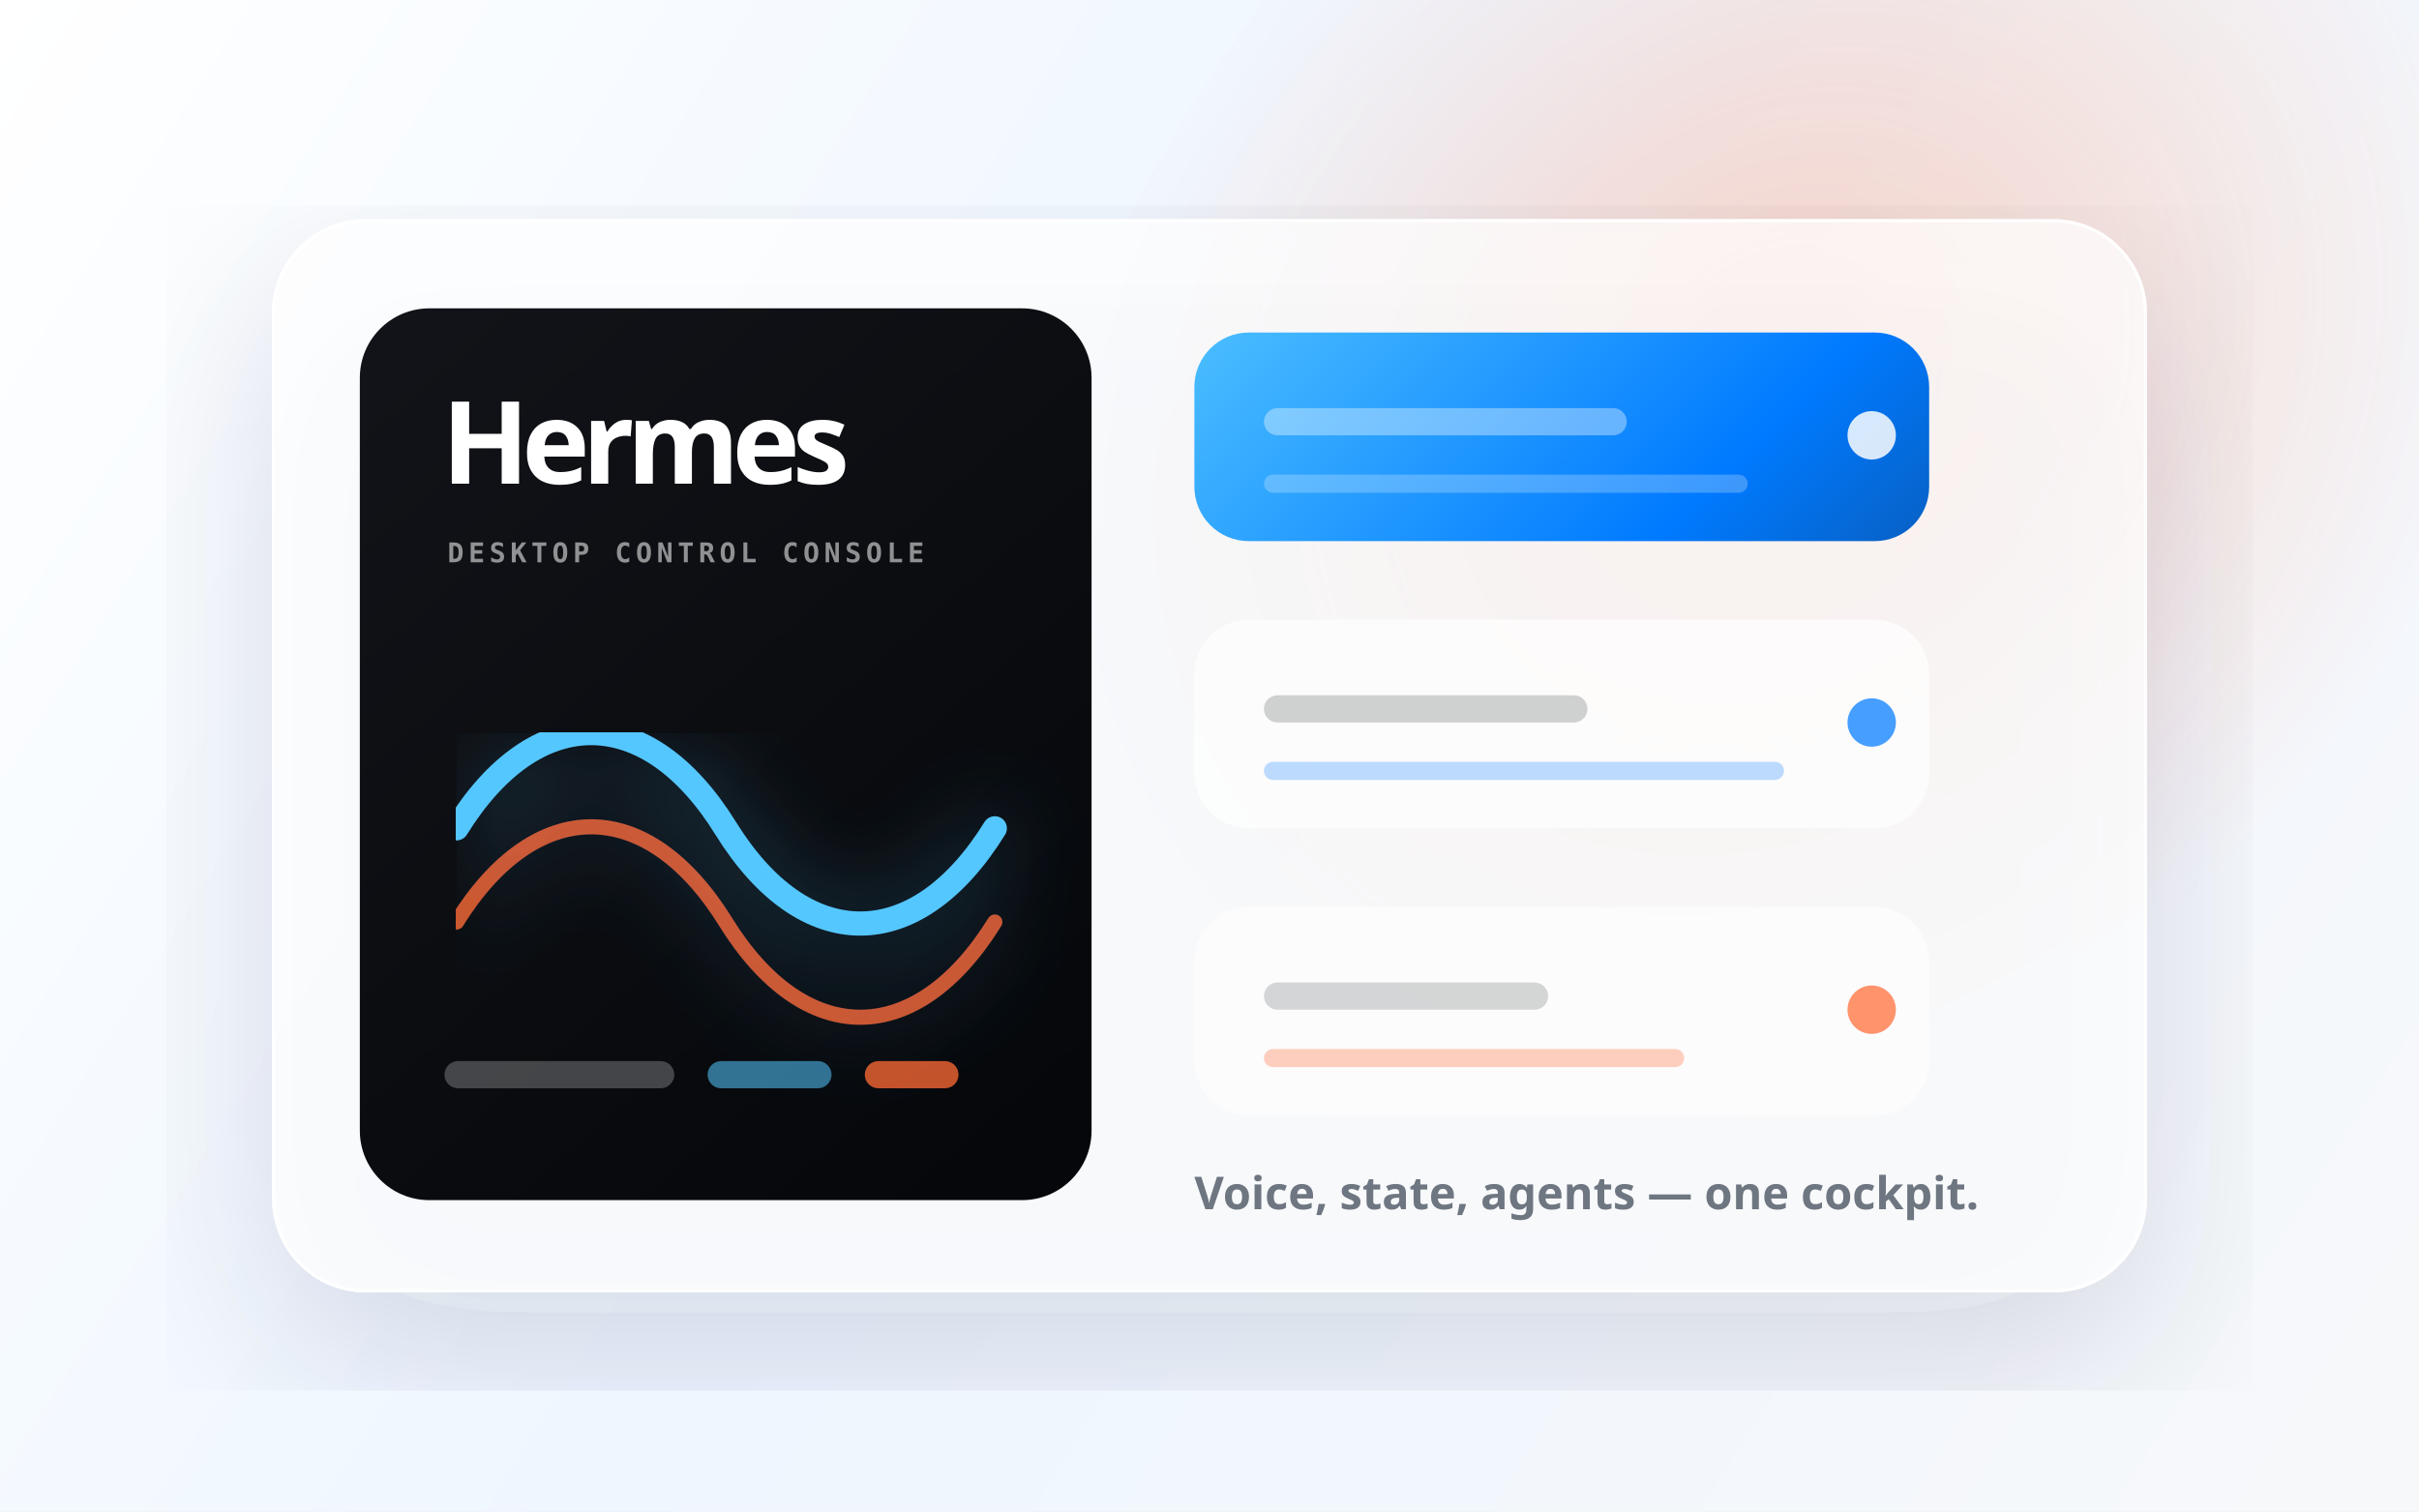
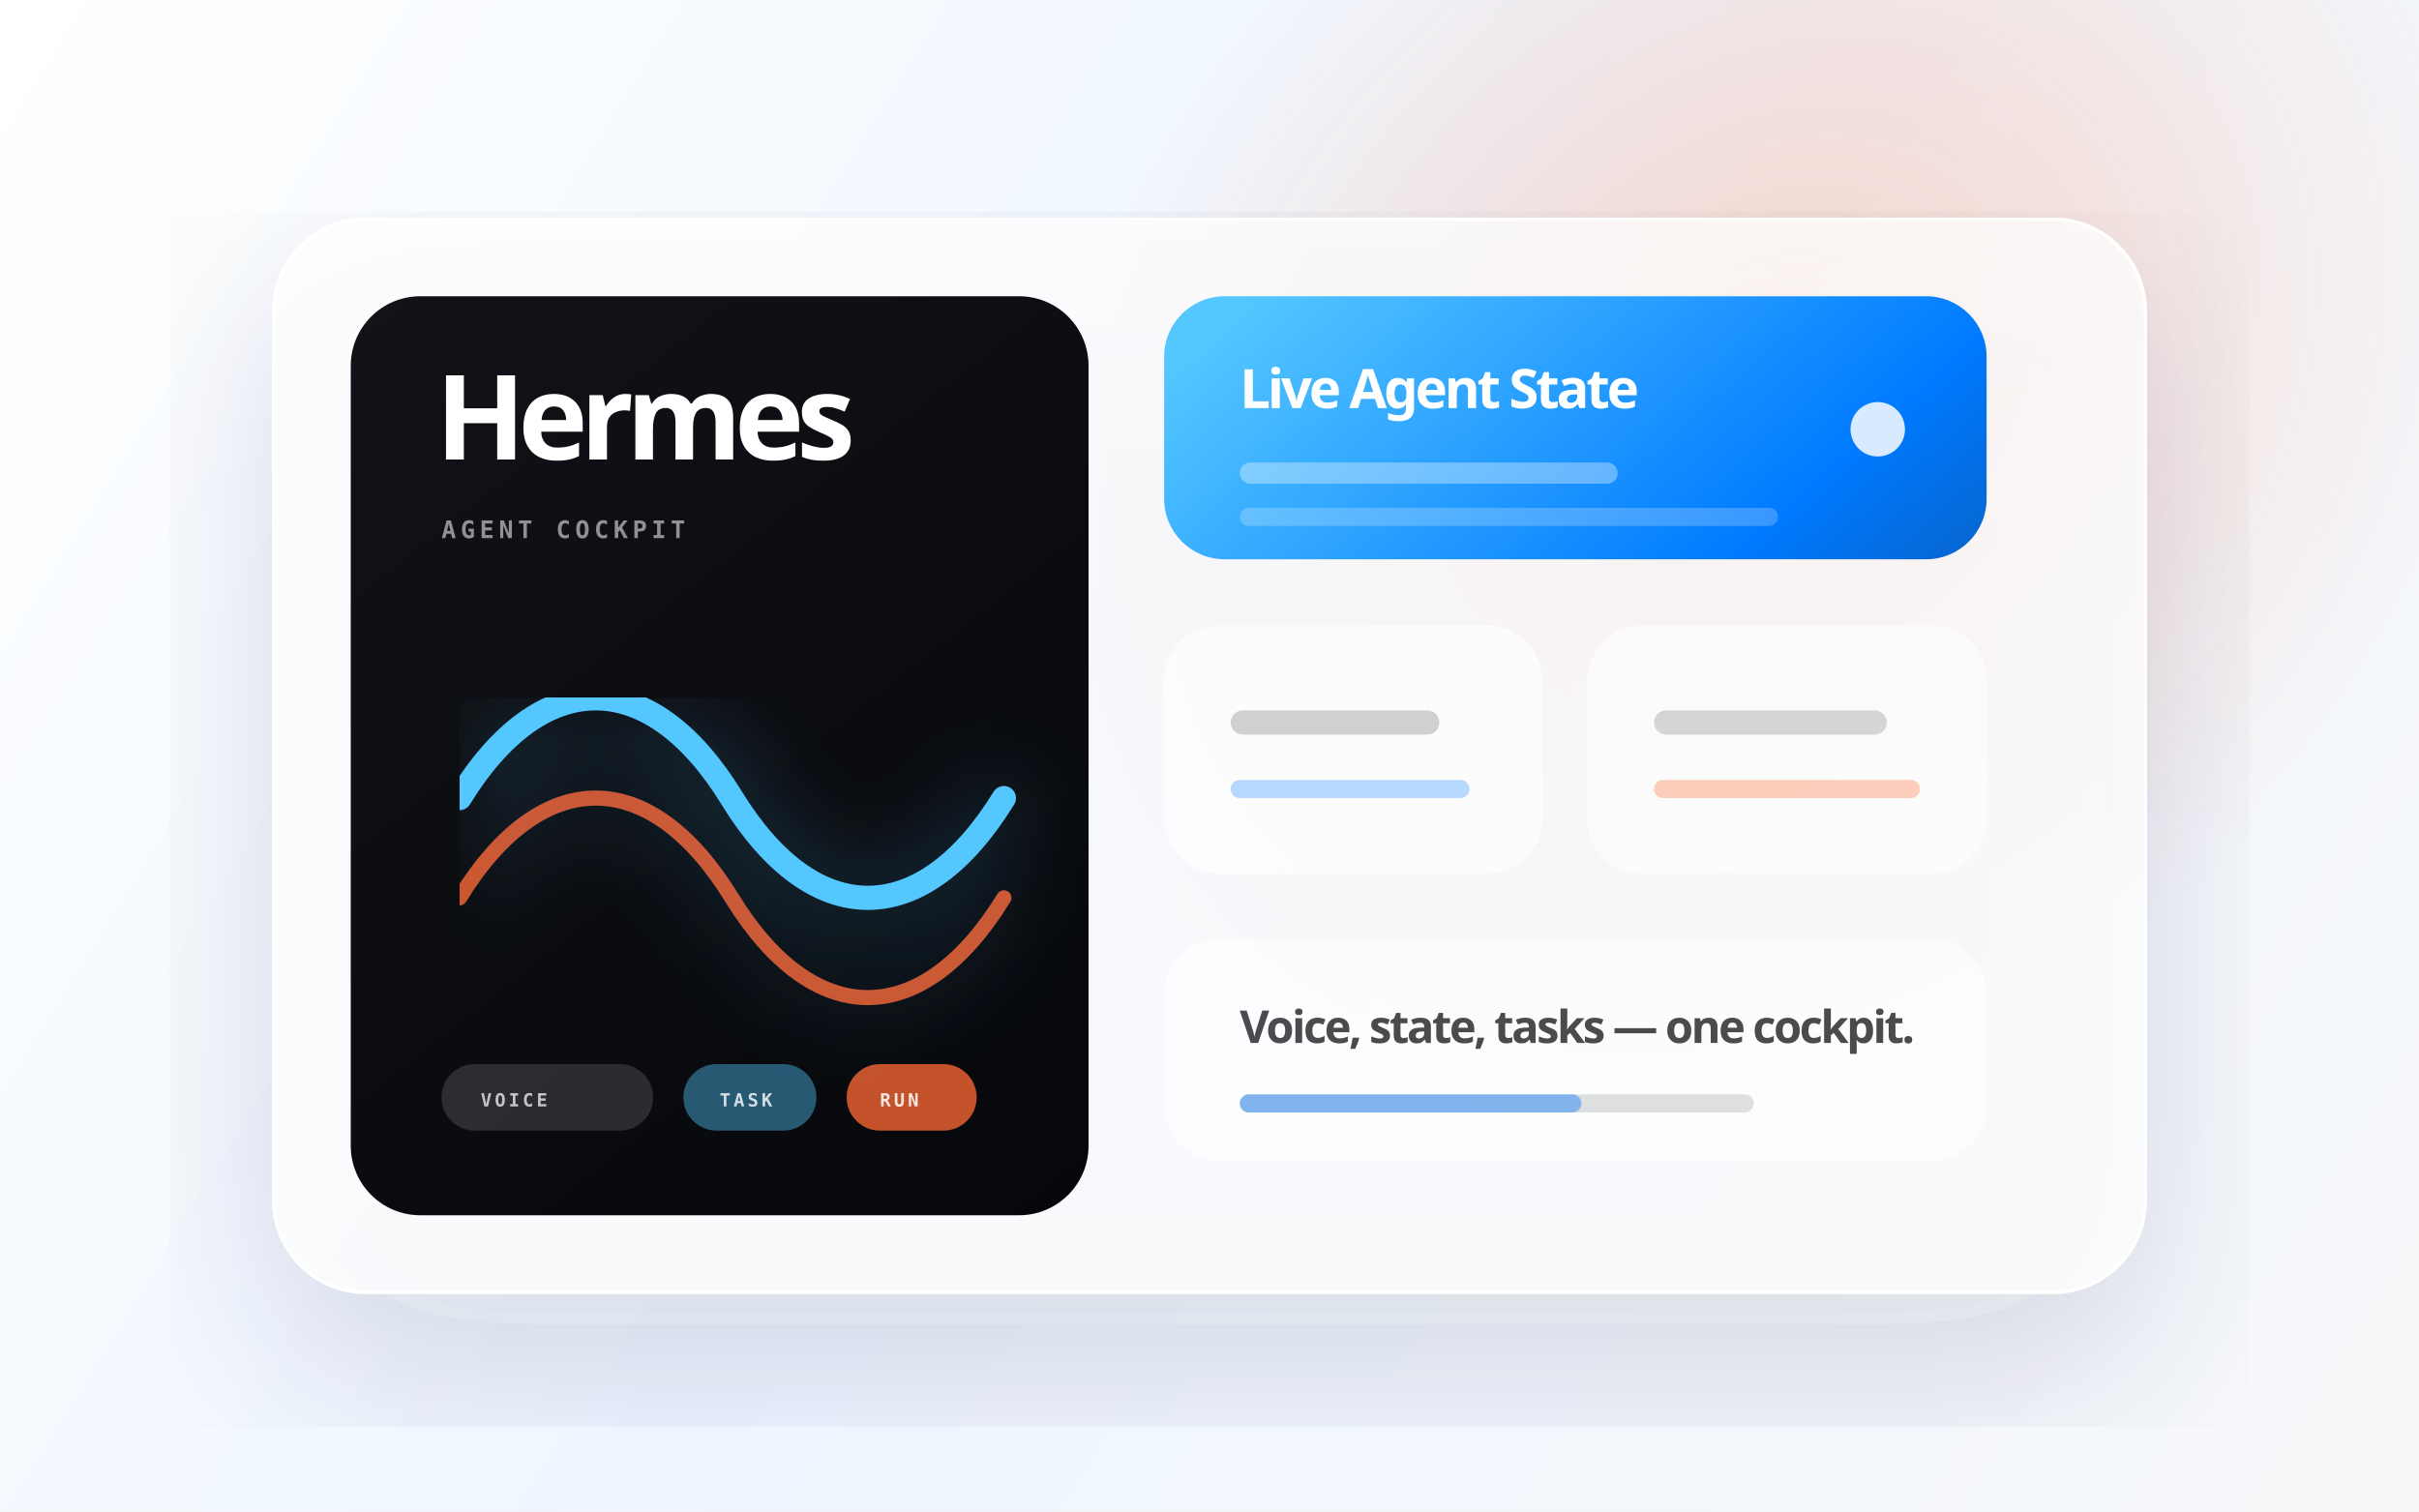
<svg xmlns="http://www.w3.org/2000/svg" width="1600" height="1000" viewBox="0 0 1600 1000" fill="none">
  <defs>
    <linearGradient id="bg" x1="0" y1="0" x2="1600" y2="1000" gradientUnits="userSpaceOnUse">
      <stop stop-color="#FFFFFF" />
-       <stop offset="0.45" stop-color="#EEF6FF" />
+       <stop offset="0.46" stop-color="#EEF6FF" />
      <stop offset="1" stop-color="#F7F8FA" />
    </linearGradient>
-     <linearGradient id="dark" x1="274" y1="226" x2="710" y2="730" gradientUnits="userSpaceOnUse">
+     <linearGradient id="dark" x1="232" y1="188" x2="720" y2="808" gradientUnits="userSpaceOnUse">
      <stop stop-color="#111318" />
      <stop offset="1" stop-color="#05070A" />
    </linearGradient>
-     <linearGradient id="blue" x1="708" y1="240" x2="1180" y2="728" gradientUnits="userSpaceOnUse">
+     <linearGradient id="signal" x1="794" y1="222" x2="1250" y2="736" gradientUnits="userSpaceOnUse">
      <stop stop-color="#55C7FF" />
-       <stop offset="0.52" stop-color="#007AFF" />
+       <stop offset="0.5" stop-color="#007AFF" />
      <stop offset="1" stop-color="#143766" />
    </linearGradient>
-     <radialGradient id="warm" cx="0" cy="0" r="1" gradientUnits="userSpaceOnUse" gradientTransform="translate(1180 262) rotate(137) scale(520 430)">
-       <stop stop-color="#FF6B35" stop-opacity="0.28" />
+     <radialGradient id="warm" cx="0" cy="0" r="1" gradientUnits="userSpaceOnUse" gradientTransform="translate(1172 260) rotate(138) scale(540 430)">
+       <stop stop-color="#FF6B35" stop-opacity="0.26" />
      <stop offset="1" stop-color="#FF6B35" stop-opacity="0" />
    </radialGradient>
-     <filter id="shadow" x="110" y="92" width="1380" height="828" filterUnits="userSpaceOnUse" color-interpolation-filters="sRGB">
-       <feDropShadow dx="0" dy="44" stdDeviation="62" flood-color="#203044" flood-opacity="0.18" />
+     <filter id="shadow" x="112" y="92" width="1376" height="852" filterUnits="userSpaceOnUse" color-interpolation-filters="sRGB">
+       <feDropShadow dx="0" dy="48" stdDeviation="64" flood-color="#203044" flood-opacity="0.18" />
    </filter>
    <filter id="glow" x="0" y="0" width="200%" height="200%" color-interpolation-filters="sRGB">
      <feDropShadow dx="0" dy="0" stdDeviation="28" flood-color="#55C7FF" flood-opacity="0.38" />
    </filter>
  </defs>
  <rect width="1600" height="1000" fill="url(#bg)" />
  <rect width="1600" height="1000" fill="url(#warm)" />
  <g filter="url(#shadow)">
-     <rect x="180" y="145" width="1240" height="710" rx="62" fill="white" fill-opacity="0.72" />
-     <rect x="181" y="146" width="1238" height="708" rx="61" stroke="white" stroke-opacity="0.92" stroke-width="2" />
+     <rect x="180" y="144" width="1240" height="712" rx="62" fill="white" fill-opacity="0.74" />
+     <rect x="181" y="145" width="1238" height="710" rx="61" stroke="white" stroke-opacity="0.93" stroke-width="2" />
  </g>
-   <rect x="238" y="204" width="484" height="590" rx="46" fill="url(#dark)" />
-   <text x="292" y="320" fill="white" font-family="Instrument Sans, PingFang SC, sans-serif" font-size="76" font-weight="800" letter-spacing="-5">Hermes</text>
-   <text x="296" y="372" fill="white" fill-opacity="0.54" font-family="IBM Plex Mono, monospace" font-size="18" font-weight="600" letter-spacing="3">DESKTOP CONTROL CONSOLE</text>
+   <rect x="232" y="196" width="488" height="608" rx="46" fill="url(#dark)" />
+   <text x="288" y="304" fill="white" font-family="Instrument Sans, PingFang SC, sans-serif" font-size="78" font-weight="800" letter-spacing="-5">Hermes</text>
+   <text x="292" y="356" fill="white" fill-opacity="0.54" font-family="IBM Plex Mono, monospace" font-size="16" font-weight="600" letter-spacing="3">AGENT COCKPIT</text>
  <g filter="url(#glow)">
-     <path d="M302 548C354 464 428 464 480 548C532 632 606 632 658 548" stroke="#55C7FF" stroke-width="16" stroke-linecap="round" />
-     <path d="M302 610C354 526 428 526 480 610C532 694 606 694 658 610" stroke="#FF6B35" stroke-width="10" stroke-linecap="round" opacity="0.78" />
+     <path d="M304 528C358 440 430 440 484 528C538 616 610 616 664 528" stroke="#55C7FF" stroke-width="16" stroke-linecap="round" />
+     <path d="M304 594C358 506 430 506 484 594C538 682 610 682 664 594" stroke="#FF6B35" stroke-width="10" stroke-linecap="round" opacity="0.78" />
  </g>
-   <rect x="294" y="702" width="152" height="18" rx="9" fill="white" fill-opacity="0.24" />
-   <rect x="468" y="702" width="82" height="18" rx="9" fill="#55C7FF" fill-opacity="0.55" />
-   <rect x="572" y="702" width="62" height="18" rx="9" fill="#FF6B35" fill-opacity="0.76" />
-   <rect x="790" y="220" width="486" height="138" rx="36" fill="url(#blue)" />
-   <rect x="836" y="270" width="240" height="18" rx="9" fill="white" fill-opacity="0.36" />
-   <rect x="836" y="314" width="320" height="12" rx="6" fill="white" fill-opacity="0.24" />
-   <rect x="790" y="410" width="486" height="138" rx="36" fill="white" fill-opacity="0.68" />
-   <rect x="836" y="460" width="214" height="18" rx="9" fill="#05070A" fill-opacity="0.18" />
-   <rect x="836" y="504" width="344" height="12" rx="6" fill="#007AFF" fill-opacity="0.26" />
-   <rect x="790" y="600" width="486" height="138" rx="36" fill="white" fill-opacity="0.58" />
-   <rect x="836" y="650" width="188" height="18" rx="9" fill="#05070A" fill-opacity="0.16" />
-   <rect x="836" y="694" width="278" height="12" rx="6" fill="#FF6B35" fill-opacity="0.32" />
-   <circle cx="1238" cy="288" r="16" fill="white" fill-opacity="0.84" />
-   <circle cx="1238" cy="478" r="16" fill="#007AFF" fill-opacity="0.72" />
-   <circle cx="1238" cy="668" r="16" fill="#FF6B35" fill-opacity="0.72" />
-   <text x="790" y="800" fill="#6E7681" font-family="Instrument Sans, PingFang SC, sans-serif" font-size="30" font-weight="700">Voice, state, agents — one cockpit.</text>
+   <rect x="292" y="704" width="140" height="44" rx="22" fill="white" fill-opacity="0.14" />
+   <rect x="452" y="704" width="88" height="44" rx="22" fill="#55C7FF" fill-opacity="0.42" />
+   <rect x="560" y="704" width="86" height="44" rx="22" fill="#FF6B35" fill-opacity="0.76" />
+   <text x="318" y="732" fill="white" fill-opacity="0.72" font-family="IBM Plex Mono, monospace" font-size="12" font-weight="700" letter-spacing="2">VOICE</text>
+   <text x="476" y="732" fill="white" fill-opacity="0.8" font-family="IBM Plex Mono, monospace" font-size="12" font-weight="700" letter-spacing="2">TASK</text>
+   <text x="582" y="732" fill="white" fill-opacity="0.86" font-family="IBM Plex Mono, monospace" font-size="12" font-weight="700" letter-spacing="2">RUN</text>
+   <rect x="770" y="196" width="544" height="174" rx="40" fill="url(#signal)" />
+   <text x="820" y="270" fill="white" font-family="Instrument Sans, PingFang SC, sans-serif" font-size="36" font-weight="800" letter-spacing="-2">Live Agent State</text>
+   <rect x="820" y="306" width="250" height="14" rx="7" fill="white" fill-opacity="0.34" />
+   <rect x="820" y="336" width="356" height="12" rx="6" fill="white" fill-opacity="0.22" />
+   <circle cx="1242" cy="284" r="18" fill="white" fill-opacity="0.84" />
+   <rect x="770" y="414" width="250" height="164" rx="36" fill="white" fill-opacity="0.68" />
+   <rect x="814" y="470" width="138" height="16" rx="8" fill="#05070A" fill-opacity="0.18" />
+   <rect x="814" y="516" width="158" height="12" rx="6" fill="#007AFF" fill-opacity="0.28" />
+   <rect x="1050" y="414" width="264" height="164" rx="36" fill="white" fill-opacity="0.58" />
+   <rect x="1094" y="470" width="154" height="16" rx="8" fill="#05070A" fill-opacity="0.16" />
+   <rect x="1094" y="516" width="176" height="12" rx="6" fill="#FF6B35" fill-opacity="0.32" />
+   <rect x="770" y="622" width="544" height="146" rx="36" fill="white" fill-opacity="0.62" />
+   <text x="820" y="690" fill="#05070A" fill-opacity="0.72" font-family="Instrument Sans, PingFang SC, sans-serif" font-size="30" font-weight="750" letter-spacing="-1.5">Voice, state, tasks — one cockpit.</text>
+   <rect x="820" y="724" width="340" height="12" rx="6" fill="#05070A" fill-opacity="0.12" />
+   <rect x="820" y="724" width="226" height="12" rx="6" fill="#007AFF" fill-opacity="0.42" />
</svg>
